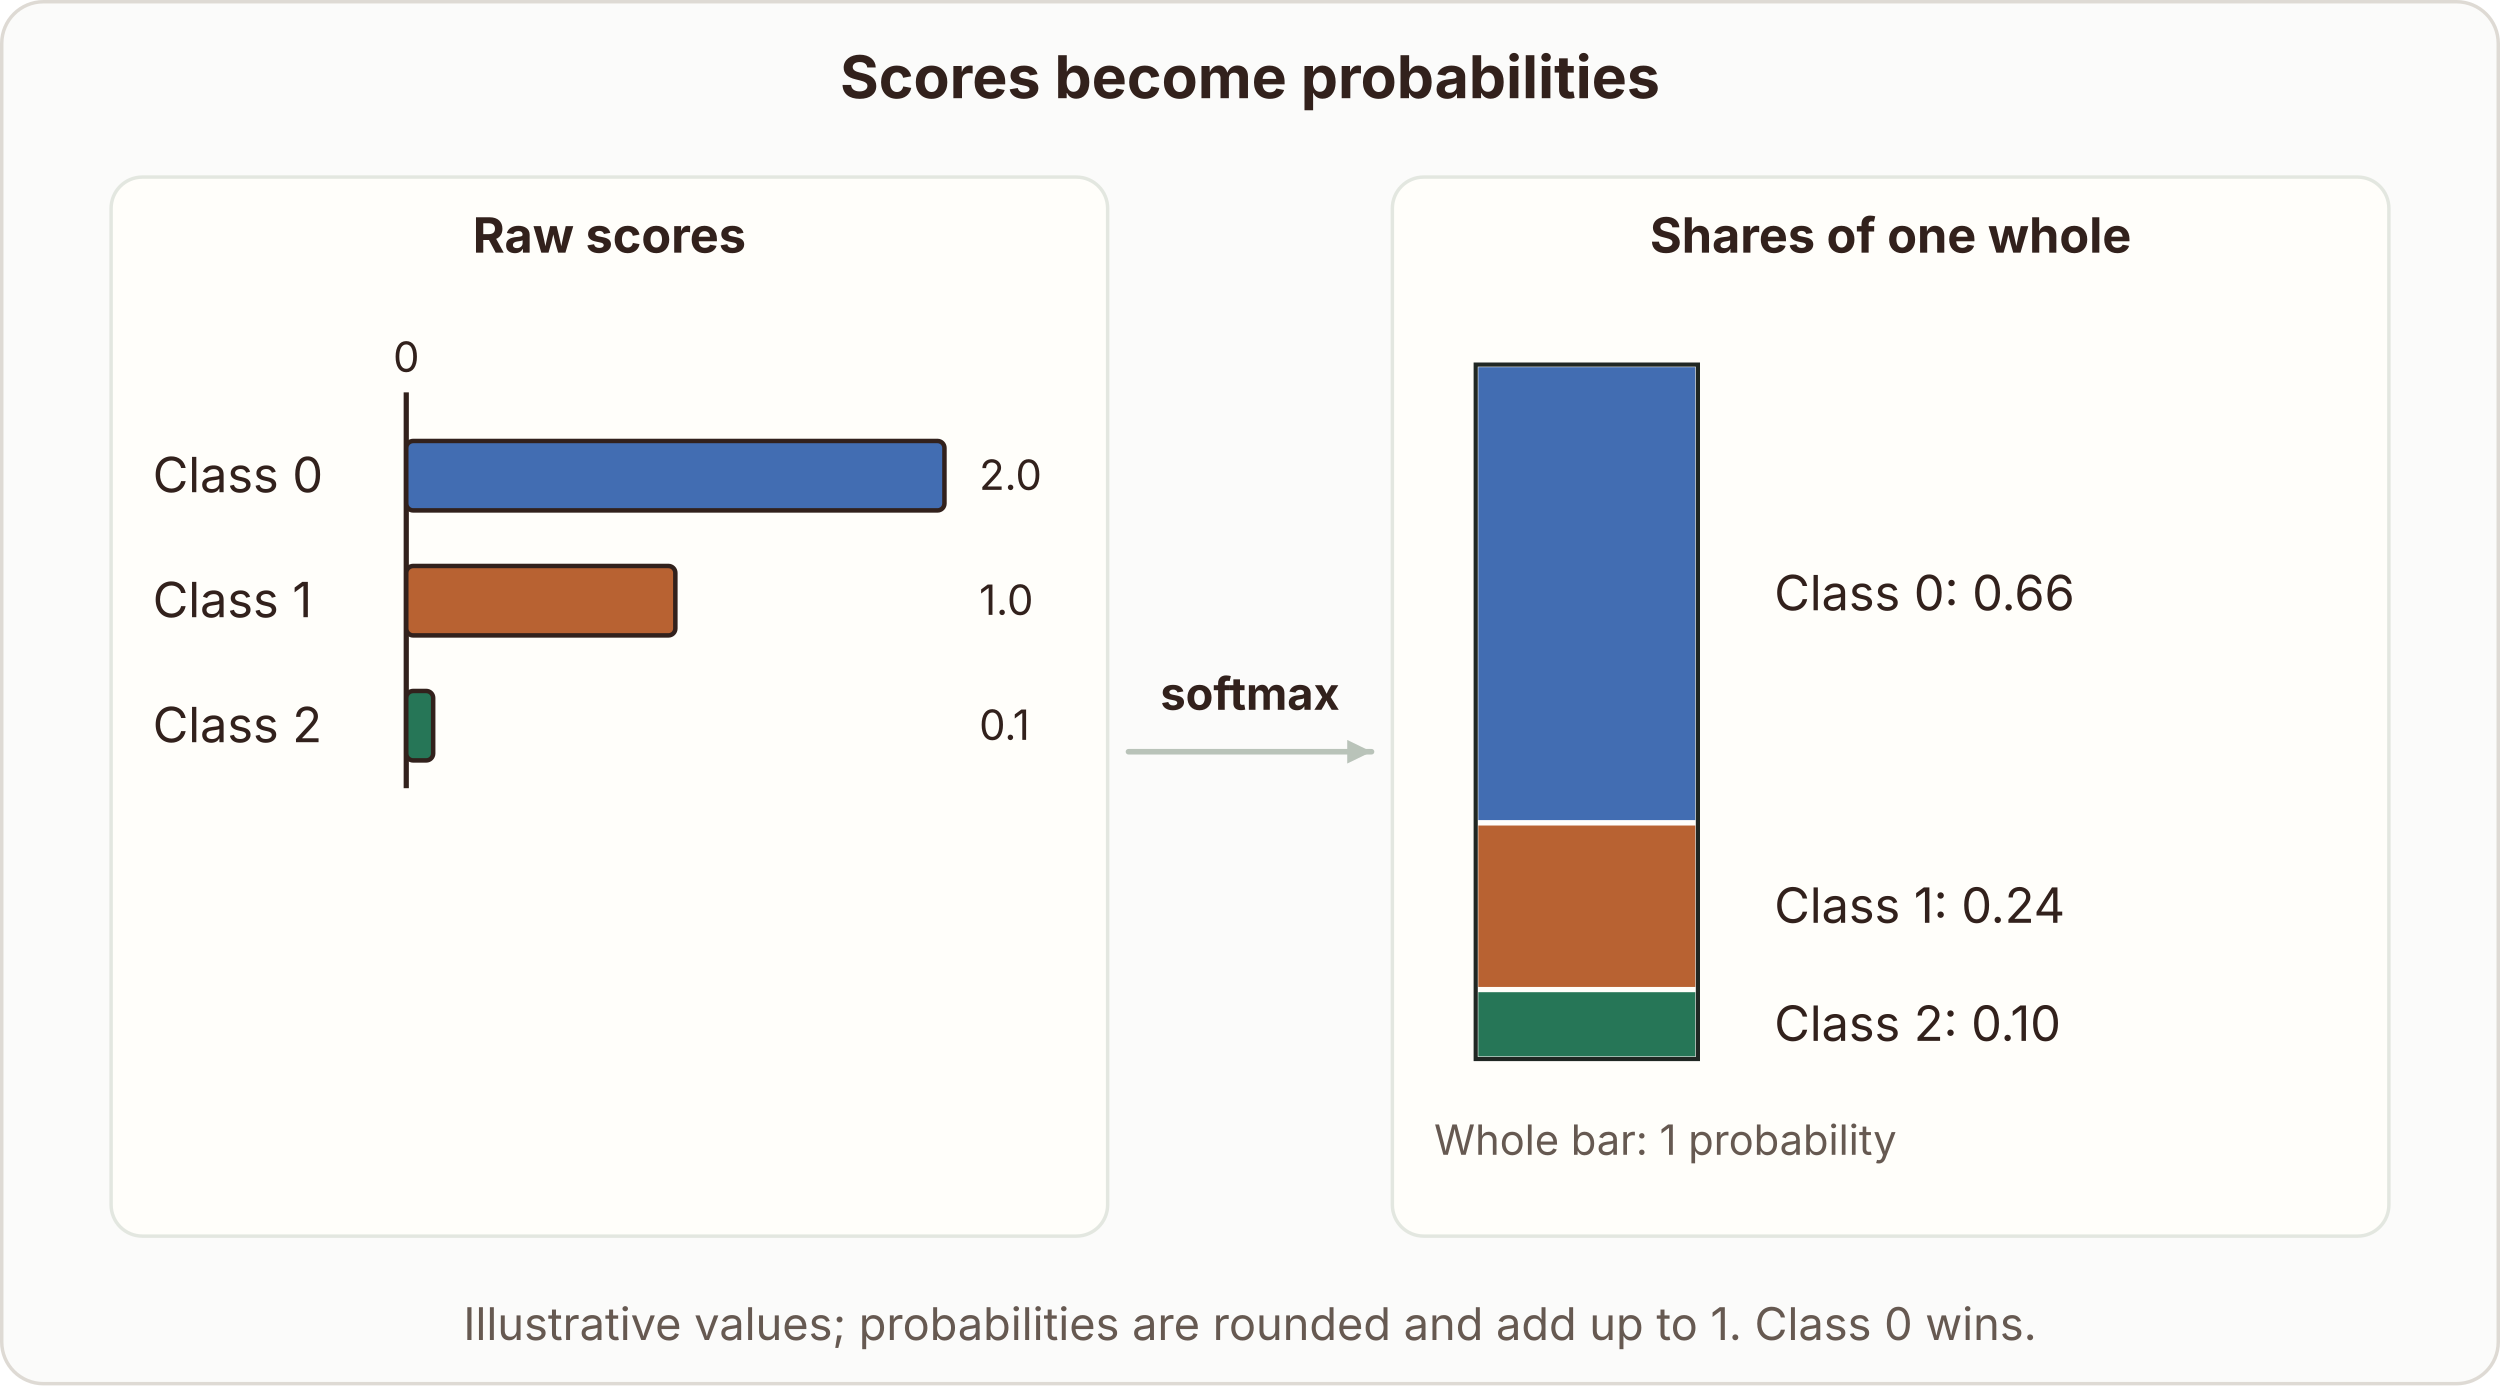
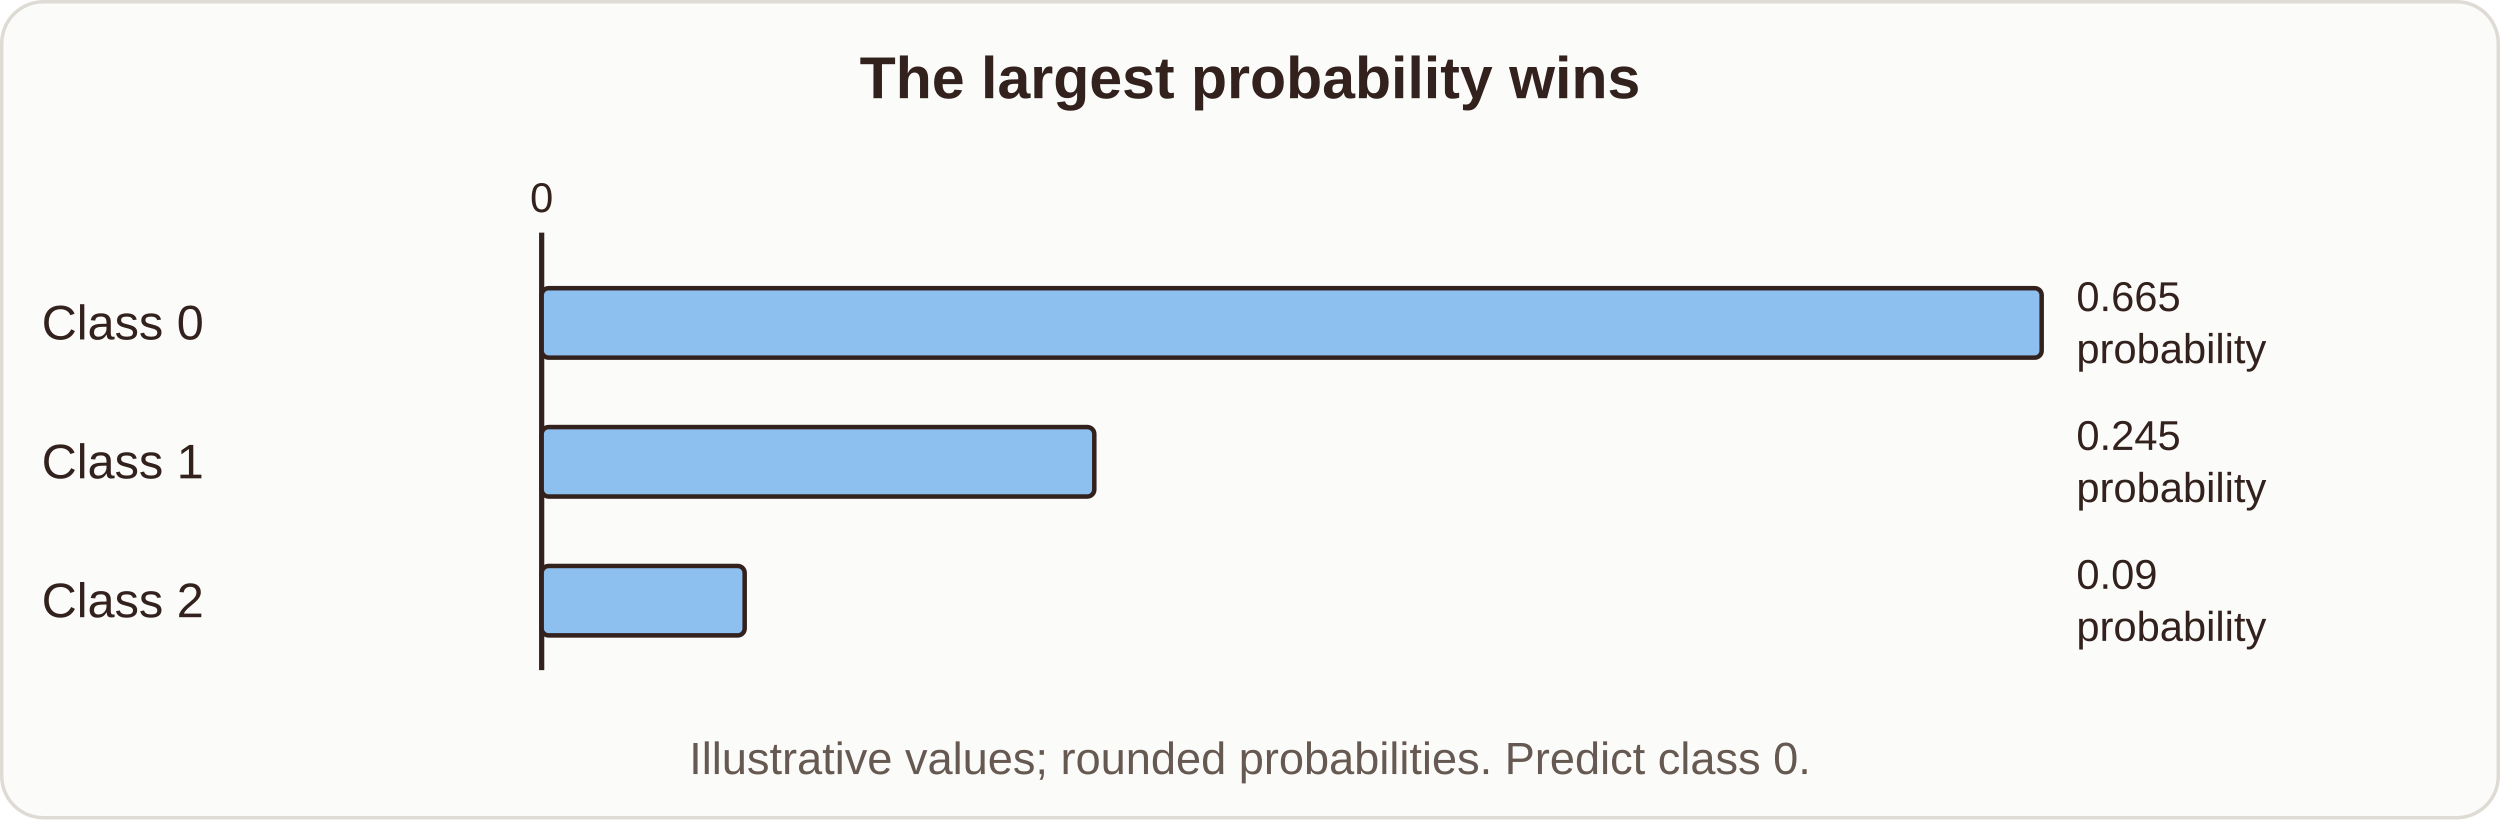
- <svg xmlns="http://www.w3.org/2000/svg" width="720" height="399" viewBox="0 0 720 399" role="img" aria-label="Scores become probabilities Panel 1 Panel 2 Panel 1 → panel 2: softmax Shared: classes Raw scores Class 0: 2 Class 1: 1 Class 2: 0.1 Shares of one whole One stacked bar (probability), total 1: Class 0 0.66; Class 1 0.24; Class 2 0.1 Illustrative values; probabilities are rounded and add up to 1. Class 0 wins." font-family="Inter, Liberation Sans, Arial, sans-serif" style="display:block;max-width:none;margin-inline:auto;--color-ink:#202723;--color-ink-2:#5d675f;--color-line:#e3e7e0;--viz-surface:#fffefa" data-tutor-diagram="panels">
-   <rect x="0.5" y="0.5" width="719" height="398" rx="12" fill="var(--viz-surface, #fbfbfa)" stroke="var(--color-line, #dedad4)" />
+ <svg xmlns="http://www.w3.org/2000/svg" width="720" height="236" viewBox="0 0 720 236" role="img" aria-label="The largest probability wins Class 0: 0.665 probability Class 1: 0.245 probability Class 2: 0.09 probability Illustrative values; rounded probabilities. Predict class 0." font-family="Arial, Liberation Sans, sans-serif" style="display:block;max-width:none;margin-inline:auto" data-tutor-diagram="bar-chart">
+   <rect x="0.5" y="0.5" width="719" height="235" rx="12" fill="var(--viz-surface, #fbfbfa)" stroke="var(--color-line, #dedad4)" />
  <text x="360" y="22.5" fill="var(--color-ink, #32211c)" font-size="17" font-weight="700" text-anchor="middle">
-     <tspan x="360" y="28.28">Scores become probabilities</tspan>
+     <tspan x="360" y="28.28">The largest probability wins</tspan>
  </text>
  <g transform="translate(0 39)">
-     <g transform="translate(20 0)">
-       <rect x="12" y="12" width="287" height="305" rx="9" fill="#fffefa" stroke="#e3e7e0" stroke-width="1" />
-       <text x="155.5" y="29" fill="var(--color-ink, #32211c)" font-size="14" font-weight="700" text-anchor="middle">
-         <tspan x="155.5" y="33.76">Raw scores</tspan>
-       </text>
-       <g transform="translate(12 46) scale(1)" data-tutor-composition-child="0">
-         <line x1="85" x2="85" y1="28" y2="142" stroke="var(--color-ink, #32211c)" stroke-width="1.5" data-tutor-bar-baseline="" />
-         <text x="85" y="18" fill="var(--color-ink, #32211c)" font-size="12" font-weight="400" text-anchor="middle">
-           <tspan x="85" y="22.08">0</tspan>
-         </text>
-         <rect x="85" y="42" width="155" height="20" rx="2" fill="#426db2" stroke="var(--color-ink, #32211c)" stroke-width="1.3" data-tutor-bar="2" />
-         <text x="12" y="52" fill="var(--color-ink, #32211c)" font-size="14" font-weight="400" text-anchor="start">
-           <tspan x="12" y="56.76">Class 0</tspan>
-         </text>
-         <text x="250" y="52" fill="var(--color-ink, #32211c)" font-size="12" font-weight="400" text-anchor="start">
-           <tspan x="250" y="56.08">2.0</tspan>
-         </text>
-         <rect x="85" y="78" width="77.5" height="20" rx="2" fill="#b86232" stroke="var(--color-ink, #32211c)" stroke-width="1.3" data-tutor-bar="1" />
-         <text x="12" y="88" fill="var(--color-ink, #32211c)" font-size="14" font-weight="400" text-anchor="start">
-           <tspan x="12" y="92.76">Class 1</tspan>
-         </text>
-         <text x="250" y="88" fill="var(--color-ink, #32211c)" font-size="12" font-weight="400" text-anchor="start">
-           <tspan x="250" y="92.08">1.0</tspan>
-         </text>
-         <rect x="85" y="114" width="7.75" height="20" rx="2" fill="#267657" stroke="var(--color-ink, #32211c)" stroke-width="1.3" data-tutor-bar="0.1" />
-         <text x="12" y="124" fill="var(--color-ink, #32211c)" font-size="14" font-weight="400" text-anchor="start">
-           <tspan x="12" y="128.76">Class 2</tspan>
-         </text>
-         <text x="250" y="124" fill="var(--color-ink, #32211c)" font-size="12" font-weight="400" text-anchor="start">
-           <tspan x="250" y="128.08">0.1</tspan>
-         </text>
-       </g>
-       <rect x="381" y="12" width="287" height="305" rx="9" fill="#fffefa" stroke="#e3e7e0" stroke-width="1" />
-       <text x="524.5" y="29" fill="var(--color-ink, #32211c)" font-size="14" font-weight="700" text-anchor="middle">
-         <tspan x="524.5" y="33.76">Shares of one whole</tspan>
-       </text>
-       <g transform="translate(381 46) scale(1)" data-tutor-composition-child="1">
-         <rect x="24" y="20" width="64" height="132" fill="#426db2" stroke="#fffefa" stroke-width="1.5" data-tutor-stacked-part="0.66" data-tutor-bar-series="Class 0" data-tutor-stack-from="0" data-tutor-stack-to="0.66" />
-         <text x="110" y="86" fill="var(--color-ink, #32211c)" font-size="14" font-weight="400" text-anchor="start">
-           <tspan x="110" y="90.76">Class 0: 0.66</tspan>
-         </text>
-         <rect x="24" y="152" width="64" height="48" fill="#b86232" stroke="#fffefa" stroke-width="1.5" data-tutor-stacked-part="0.24" data-tutor-bar-series="Class 1" data-tutor-stack-from="0.66" data-tutor-stack-to="0.9" />
-         <text x="110" y="176" fill="var(--color-ink, #32211c)" font-size="14" font-weight="400" text-anchor="start">
-           <tspan x="110" y="180.76">Class 1: 0.24</tspan>
-         </text>
-         <rect x="24" y="200" width="64" height="20" fill="#267657" stroke="#fffefa" stroke-width="1.5" data-tutor-stacked-part="0.1" data-tutor-bar-series="Class 2" data-tutor-stack-from="0.9" data-tutor-stack-to="1" />
-         <text x="110" y="210" fill="var(--color-ink, #32211c)" font-size="14" font-weight="400" text-anchor="start">
-           <tspan x="110" y="214.76">Class 2: 0.10</tspan>
-         </text>
-         <rect x="24" y="20" width="64" height="200" fill="none" stroke="#202723" stroke-width="1.2" data-tutor-stacked-total="1" />
-         <text x="12" y="243.5" fill="var(--color-ink-2, #665951)" font-size="12" font-weight="400" text-anchor="start">
-           <tspan x="12" y="247.58">Whole bar: 1 probability</tspan>
-         </text>
-       </g>
-       <g>
-         <polyline points="305,177.5 375,177.5" fill="none" stroke="#b9c3b9" stroke-width="1.6" stroke-linecap="round" stroke-linejoin="round" />
-         <polygon points="375,177.5 368,180.9 368,174.1" fill="#b9c3b9" data-tutor-arrowhead="" />
-       </g>
-       <text x="340" y="161" fill="var(--color-ink, #32211c)" font-size="13" font-weight="700" text-anchor="middle">
-         <tspan x="340" y="165.42">softmax</tspan>
-       </text>
-     </g>
+     <line x1="156" x2="156" y1="28" y2="154" stroke="var(--color-ink, #32211c)" stroke-width="1.5" data-tutor-bar-baseline="" />
+     <text x="156" y="18" fill="var(--color-ink, #32211c)" font-size="12" font-weight="400" text-anchor="middle">
+       <tspan x="156" y="22.08">0</tspan>
+     </text>
+     <rect x="156" y="44" width="432" height="20" rx="2" fill="#8DBFEF" stroke="var(--color-ink, #32211c)" stroke-width="1.3" data-tutor-bar="0.665" />
+     <text x="12" y="54" fill="var(--color-ink, #32211c)" font-size="14" font-weight="400" text-anchor="start">
+       <tspan x="12" y="58.76">Class 0</tspan>
+     </text>
+     <text x="598" y="54" fill="var(--color-ink, #32211c)" font-size="12" font-weight="400" text-anchor="start">
+       <tspan x="598" y="50.58">0.665</tspan>
+       <tspan x="598" y="65.58">probability</tspan>
+     </text>
+     <rect x="156" y="84" width="159.158" height="20" rx="2" fill="#8DBFEF" stroke="var(--color-ink, #32211c)" stroke-width="1.3" data-tutor-bar="0.245" />
+     <text x="12" y="94" fill="var(--color-ink, #32211c)" font-size="14" font-weight="400" text-anchor="start">
+       <tspan x="12" y="98.76">Class 1</tspan>
+     </text>
+     <text x="598" y="94" fill="var(--color-ink, #32211c)" font-size="12" font-weight="400" text-anchor="start">
+       <tspan x="598" y="90.58">0.245</tspan>
+       <tspan x="598" y="105.58">probability</tspan>
+     </text>
+     <rect x="156" y="124" width="58.466" height="20" rx="2" fill="#8DBFEF" stroke="var(--color-ink, #32211c)" stroke-width="1.3" data-tutor-bar="0.09" />
+     <text x="12" y="134" fill="var(--color-ink, #32211c)" font-size="14" font-weight="400" text-anchor="start">
+       <tspan x="12" y="138.76">Class 2</tspan>
+     </text>
+     <text x="598" y="134" fill="var(--color-ink, #32211c)" font-size="12" font-weight="400" text-anchor="start">
+       <tspan x="598" y="130.58">0.09</tspan>
+       <tspan x="598" y="145.58">probability</tspan>
+     </text>
  </g>
-   <text x="360" y="381.5" fill="var(--color-ink-2, #665951)" font-size="13" font-weight="400" text-anchor="middle">
-     <tspan x="360" y="385.92">Illustrative values; probabilities are rounded and add up to 1. Class 0 wins.</tspan>
+   <text x="360" y="218.5" fill="var(--color-ink-2, #665951)" font-size="13" font-weight="400" text-anchor="middle">
+     <tspan x="360" y="222.92">Illustrative values; rounded probabilities. Predict class 0.</tspan>
  </text>
</svg>
